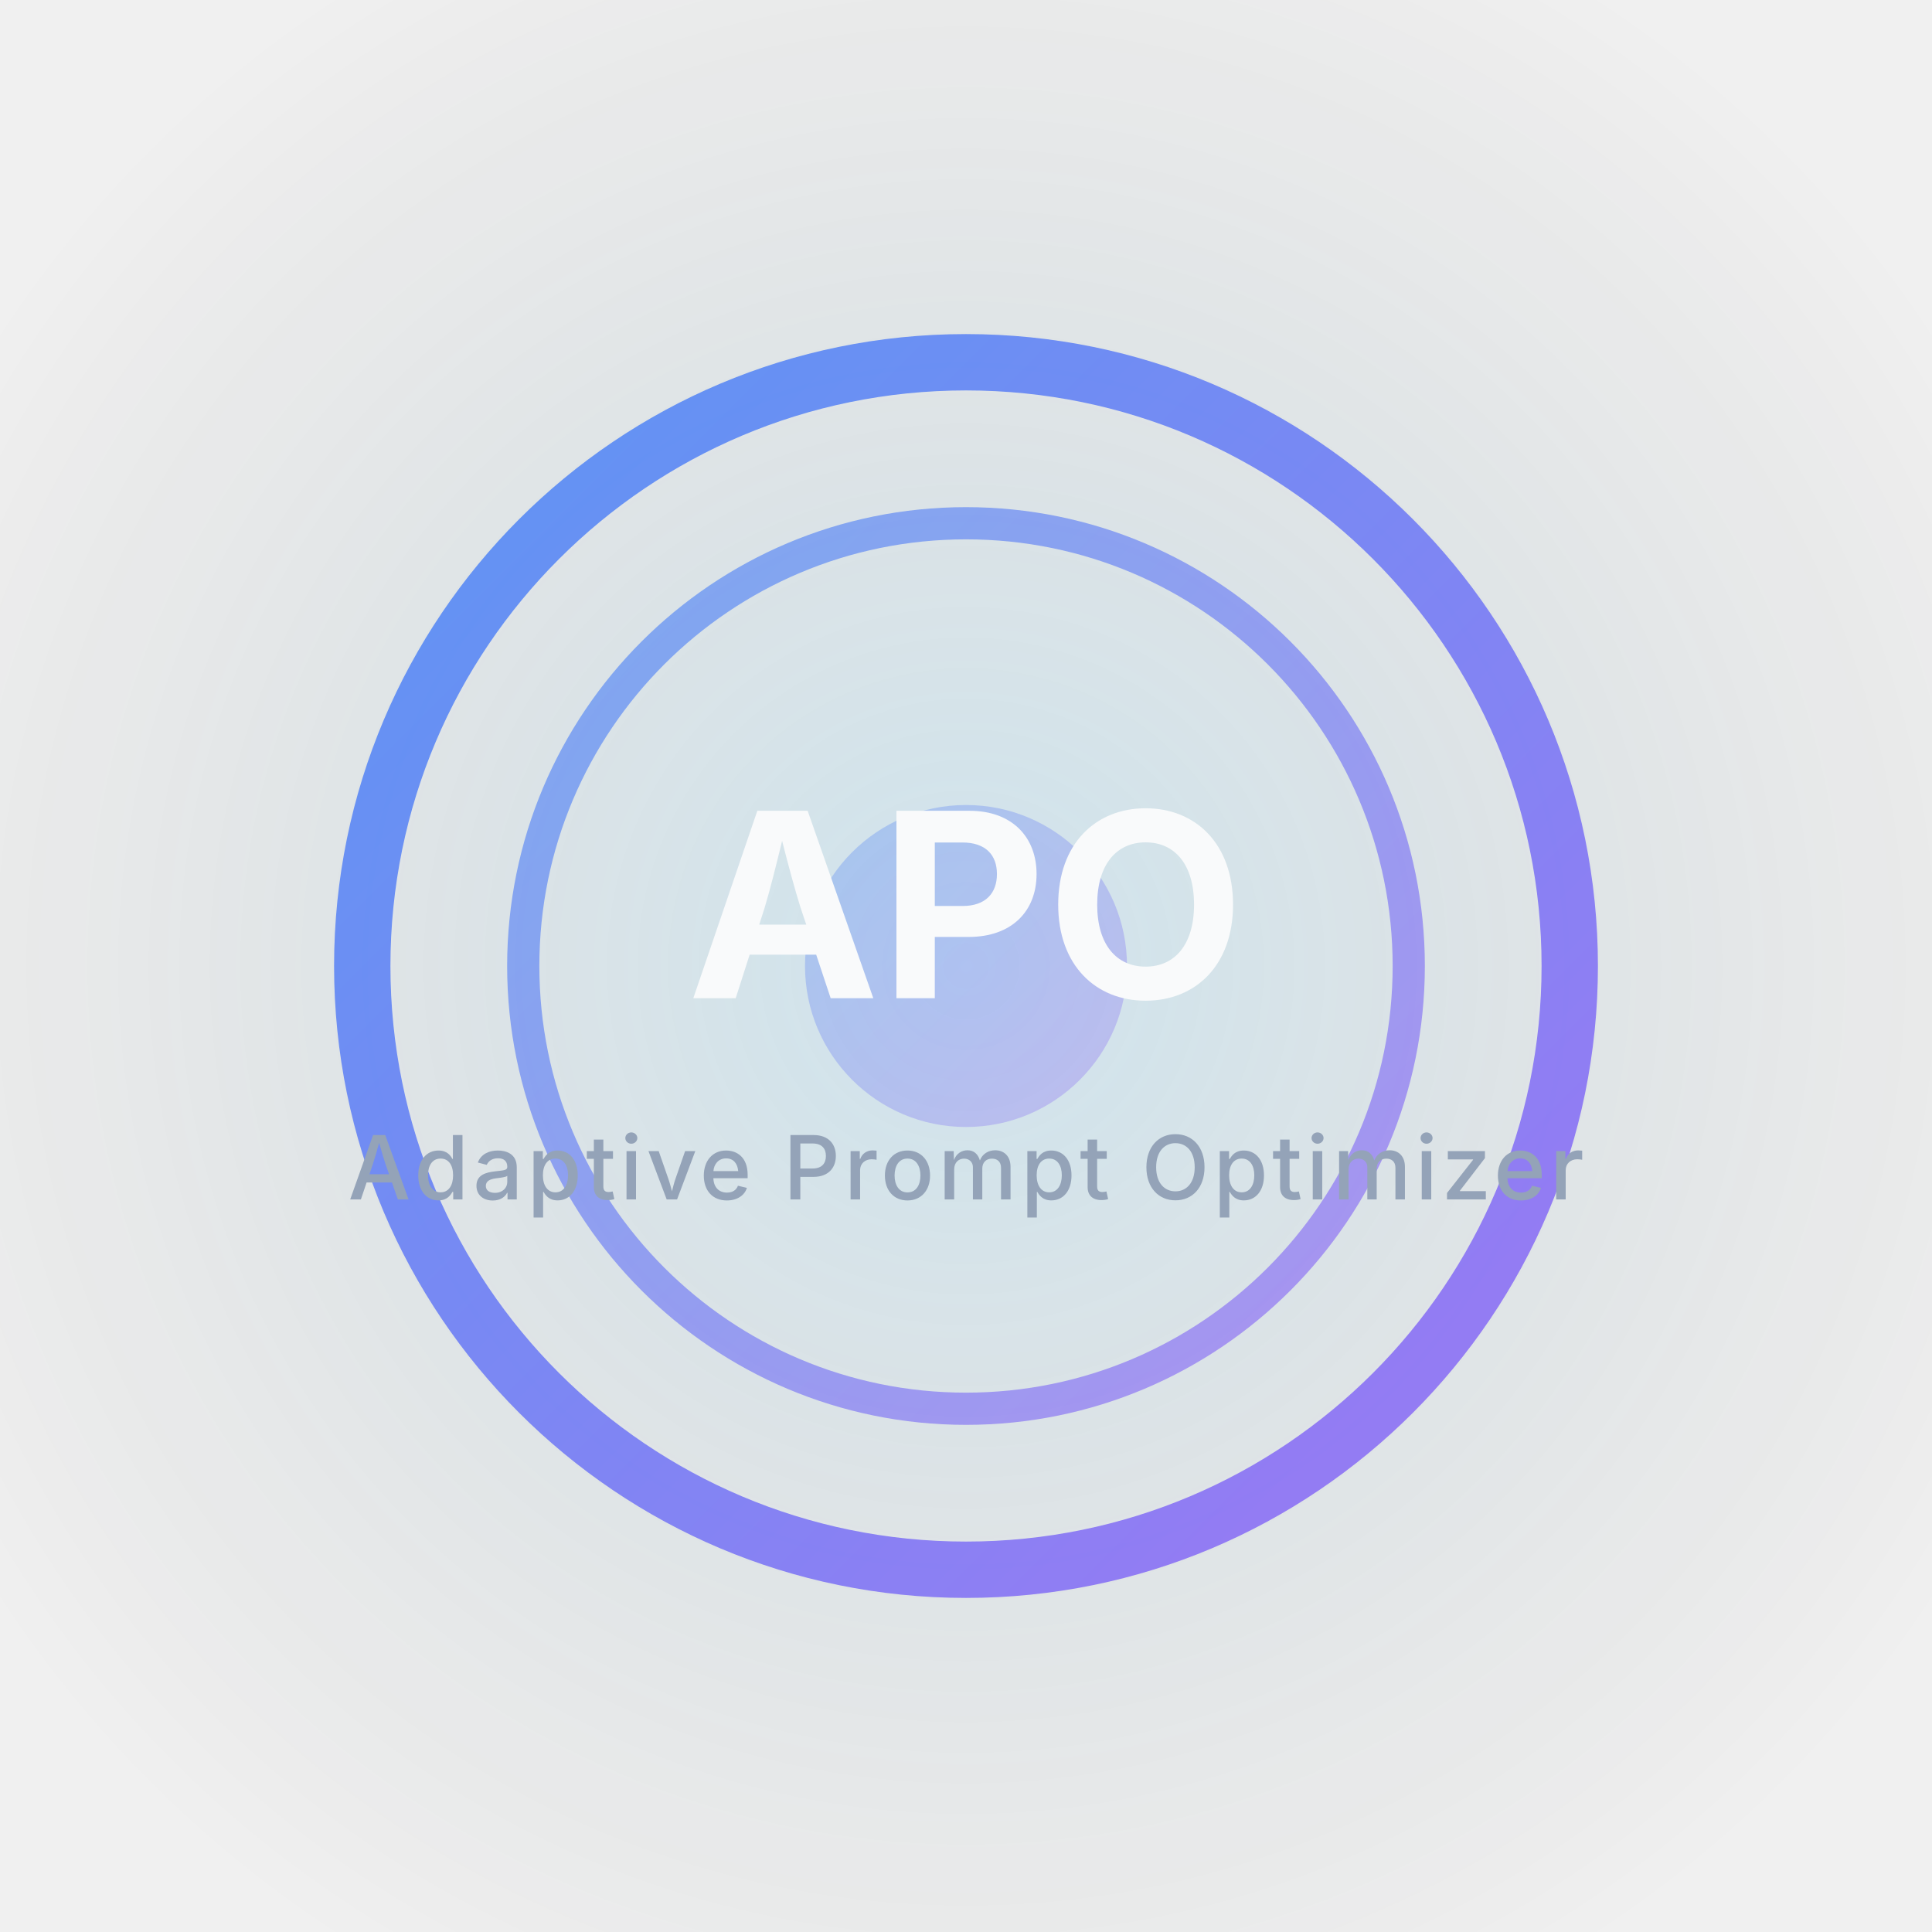
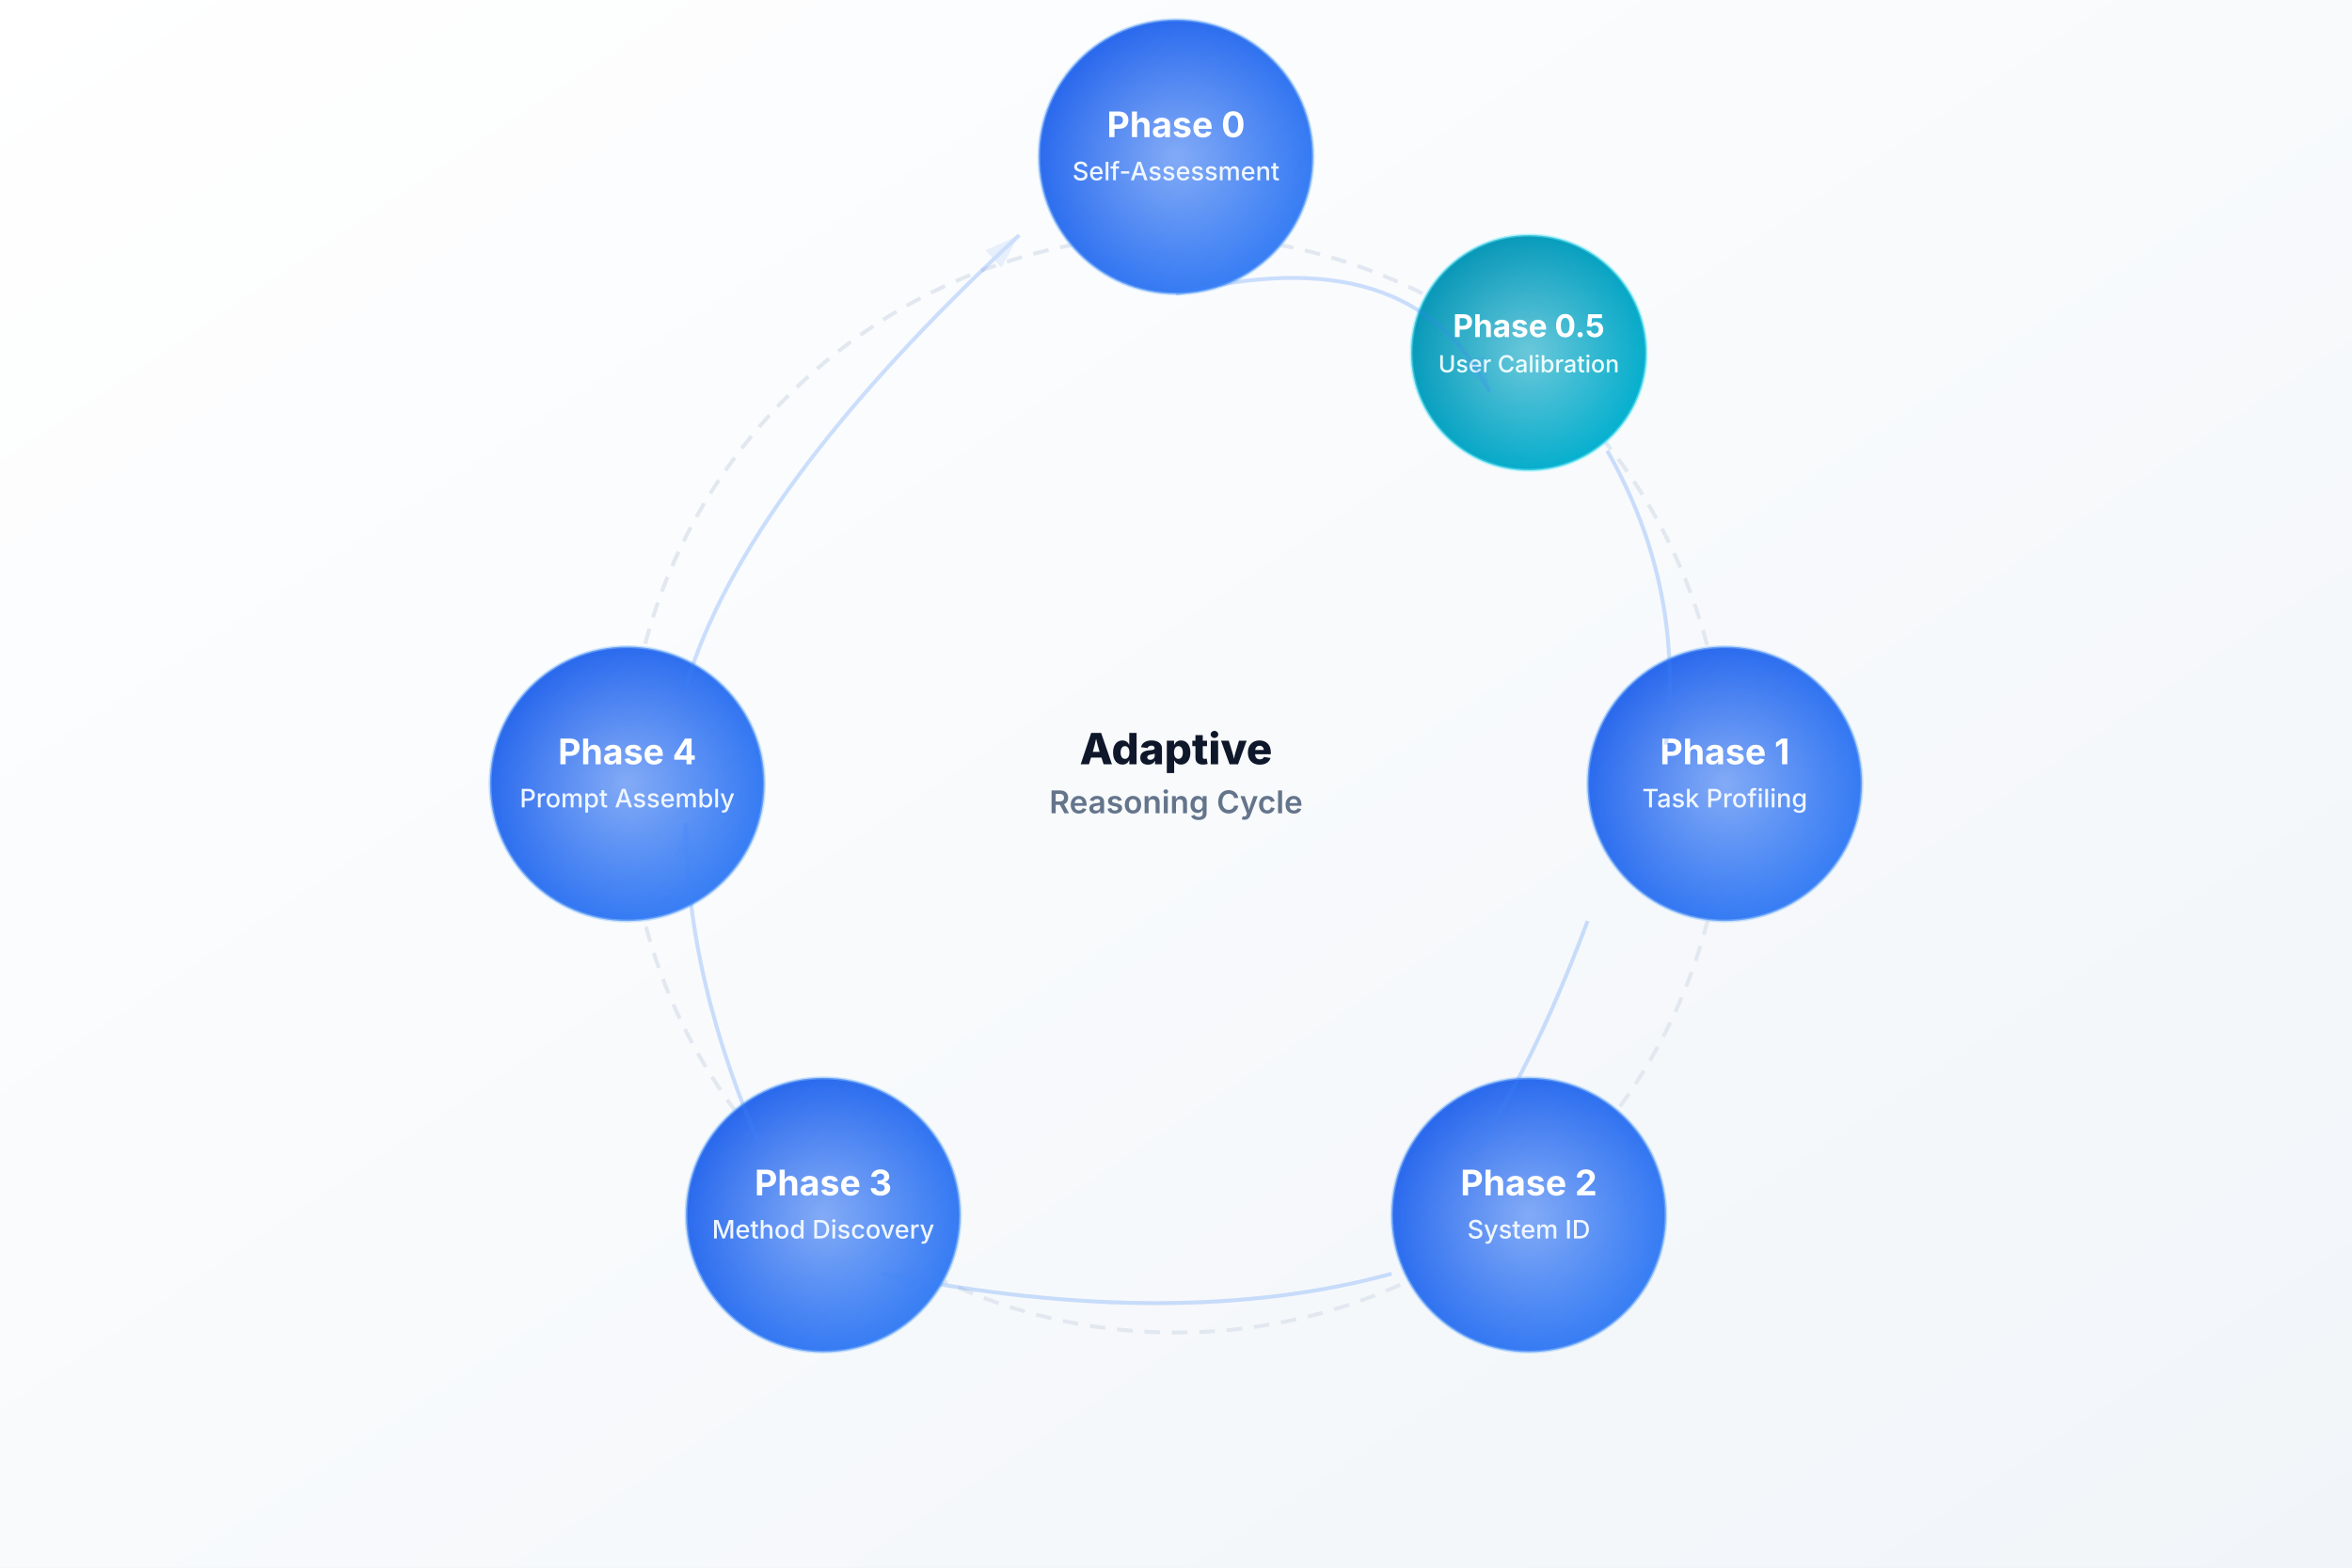
- <svg xmlns="http://www.w3.org/2000/svg" width="480" height="480" viewBox="0 0 480 480">
+ <svg xmlns="http://www.w3.org/2000/svg" width="1200" height="800" viewBox="0 0 1200 800" fill="none">
  <defs>
-     <radialGradient id="bg" cx="50%" cy="50%" r="60%">
-       <stop offset="0%" stop-color="#0ea5e9" stop-opacity="0.15" />
-       <stop offset="100%" stop-color="#000000" stop-opacity="0" />
+     <linearGradient id="bg" x1="0" y1="0" x2="1" y2="1">
+       <stop offset="0" stop-color="#ffffff" />
+       <stop offset="1" stop-color="#f1f5f9" />
+     </linearGradient>
+     <linearGradient id="phaseBlue" x1="0" y1="0" x2="1" y2="1">
+       <stop offset="0" stop-color="#2563EB" />
+       <stop offset="1" stop-color="#3B82F6" />
+     </linearGradient>
+     <linearGradient id="phaseTeal" x1="0" y1="0" x2="1" y2="1">
+       <stop offset="0" stop-color="#0891B2" />
+       <stop offset="1" stop-color="#06B6D4" />
+     </linearGradient>
+     <radialGradient id="glow" cx="50%" cy="50%" r="50%">
+       <stop offset="0%" stop-color="#FFFFFF" stop-opacity="0.4" />
+       <stop offset="100%" stop-color="#FFFFFF" stop-opacity="0" />
    </radialGradient>
-     <linearGradient id="ringGrad" x1="0" y1="0" x2="1" y2="1">
-       <stop offset="0%" stop-color="#3B82F6">
-         <animate attributeName="stop-color" values="#3B82F6;#8B5CF6;#3B82F6" dur="6s" repeatCount="indefinite" />
-       </stop>
-       <stop offset="100%" stop-color="#8B5CF6">
-         <animate attributeName="stop-color" values="#8B5CF6;#3B82F6;#8B5CF6" dur="6s" repeatCount="indefinite" />
-       </stop>
-     </linearGradient>
  </defs>
-   <rect width="480" height="480" fill="url(#bg)" />
-   <circle cx="240" cy="240" r="150" fill="none" stroke="url(#ringGrad)" stroke-width="14" opacity="0.8">
-     <animateTransform attributeName="transform" attributeType="XML" type="rotate" from="0 240 240" to="360 240 240" dur="20s" repeatCount="indefinite" />
-   </circle>
-   <circle cx="240" cy="240" r="110" fill="none" stroke="url(#ringGrad)" stroke-width="8" opacity="0.6">
-     <animateTransform attributeName="transform" attributeType="XML" type="rotate" from="360 240 240" to="0 240 240" dur="15s" repeatCount="indefinite" />
-   </circle>
-   <circle cx="240" cy="240" r="40" fill="url(#ringGrad)" opacity="0.3">
-     <animate attributeName="r" values="36;44;36" dur="3s" repeatCount="indefinite" />
-   </circle>
-   <text x="50%" y="248" text-anchor="middle" font-size="64" font-family="Inter, sans-serif" font-weight="700" fill="#f9fafb">APO</text>
-   <text x="50%" y="298" text-anchor="middle" font-size="22" font-family="Inter, sans-serif" font-weight="500" fill="#94a3b8" letter-spacing="1">Adaptive Prompt Optimizer</text>
+   <rect width="1200" height="800" fill="url(#bg)" />
+   <circle cx="600" cy="400" r="280" fill="none" stroke="#E2E8F0" stroke-width="2" stroke-dasharray="8 6" />
+   <g transform="translate(600,80)">
+     <circle r="70" fill="url(#phaseBlue)" />
+     <circle r="70" fill="url(#glow)" />
+     <circle r="70" fill="none" stroke="#93C5FD" stroke-width="1.5" stroke-opacity="0.5" />
+     <text text-anchor="middle" y="-10" font-family="Inter, system-ui, sans-serif" font-weight="700" font-size="18" fill="#FFFFFF">Phase 0</text>
+     <text text-anchor="middle" y="12" font-family="Inter, system-ui, sans-serif" font-weight="500" font-size="13" fill="#EFF6FF">Self-Assessment</text>
+   </g>
+   <g transform="translate(780,180)">
+     <circle r="60" fill="url(#phaseTeal)" />
+     <circle r="60" fill="url(#glow)" />
+     <circle r="60" fill="none" stroke="#67E8F9" stroke-width="1.5" stroke-opacity="0.5" />
+     <text text-anchor="middle" y="-8" font-family="Inter, system-ui, sans-serif" font-weight="700" font-size="16" fill="#FFFFFF">Phase 0.5</text>
+     <text text-anchor="middle" y="10" font-family="Inter, system-ui, sans-serif" font-weight="500" font-size="12" fill="#ECFEFF">User Calibration</text>
+   </g>
+   <g transform="translate(880,400)">
+     <circle r="70" fill="url(#phaseBlue)" />
+     <circle r="70" fill="url(#glow)" />
+     <circle r="70" fill="none" stroke="#93C5FD" stroke-width="1.5" stroke-opacity="0.5" />
+     <text text-anchor="middle" y="-10" font-family="Inter, system-ui, sans-serif" font-weight="700" font-size="18" fill="#FFFFFF">Phase 1</text>
+     <text text-anchor="middle" y="12" font-family="Inter, system-ui, sans-serif" font-weight="500" font-size="13" fill="#EFF6FF">Task Profiling</text>
+   </g>
+   <g transform="translate(780,620)">
+     <circle r="70" fill="url(#phaseBlue)" />
+     <circle r="70" fill="url(#glow)" />
+     <circle r="70" fill="none" stroke="#93C5FD" stroke-width="1.5" stroke-opacity="0.5" />
+     <text text-anchor="middle" y="-10" font-family="Inter, system-ui, sans-serif" font-weight="700" font-size="18" fill="#FFFFFF">Phase 2</text>
+     <text text-anchor="middle" y="12" font-family="Inter, system-ui, sans-serif" font-weight="500" font-size="13" fill="#EFF6FF">System ID</text>
+   </g>
+   <g transform="translate(420,620)">
+     <circle r="70" fill="url(#phaseBlue)" />
+     <circle r="70" fill="url(#glow)" />
+     <circle r="70" fill="none" stroke="#93C5FD" stroke-width="1.5" stroke-opacity="0.5" />
+     <text text-anchor="middle" y="-10" font-family="Inter, system-ui, sans-serif" font-weight="700" font-size="18" fill="#FFFFFF">Phase 3</text>
+     <text text-anchor="middle" y="12" font-family="Inter, system-ui, sans-serif" font-weight="500" font-size="13" fill="#EFF6FF">Method Discovery</text>
+   </g>
+   <g transform="translate(320,400)">
+     <circle r="70" fill="url(#phaseBlue)" />
+     <circle r="70" fill="url(#glow)" />
+     <circle r="70" fill="none" stroke="#93C5FD" stroke-width="1.5" stroke-opacity="0.5" />
+     <text text-anchor="middle" y="-10" font-family="Inter, system-ui, sans-serif" font-weight="700" font-size="18" fill="#FFFFFF">Phase 4</text>
+     <text text-anchor="middle" y="12" font-family="Inter, system-ui, sans-serif" font-weight="500" font-size="13" fill="#EFF6FF">Prompt Assembly</text>
+   </g>
+   <text x="600" y="390" text-anchor="middle" font-family="Inter, system-ui, sans-serif" font-weight="800" font-size="22" fill="#0F172A">Adaptive</text>
+   <text x="600" y="415" text-anchor="middle" font-family="Inter, system-ui, sans-serif" font-weight="600" font-size="16" fill="#64748B">Reasoning Cycle</text>
+   <defs>
+     <marker id="arrow" markerWidth="10" markerHeight="10" refX="9" refY="3" orient="auto" markerUnits="strokeWidth">
+       <path d="M0,0 L0,6 L9,3 z" fill="#3B82F6" opacity="0.4" />
+     </marker>
+   </defs>
+   <path d="M600,150 Q720,120 760,200" stroke="#3B82F6" stroke-width="2" fill="none" opacity="0.25" marker-end="url(#arrow)" />
+   <path d="M820,230 Q860,300 850,380" stroke="#3B82F6" stroke-width="2" fill="none" opacity="0.25" marker-end="url(#arrow)" />
+   <path d="M810,470 Q780,550 750,590" stroke="#3B82F6" stroke-width="2" fill="none" opacity="0.25" marker-end="url(#arrow)" />
+   <path d="M710,650 Q600,680 450,650" stroke="#3B82F6" stroke-width="2" fill="none" opacity="0.25" marker-end="url(#arrow)" />
+   <path d="M390,590 Q350,500 350,420" stroke="#3B82F6" stroke-width="2" fill="none" opacity="0.25" marker-end="url(#arrow)" />
+   <path d="M350,350 Q380,250 520,120" stroke="#3B82F6" stroke-width="2" fill="none" opacity="0.25" marker-end="url(#arrow)" />
</svg>
